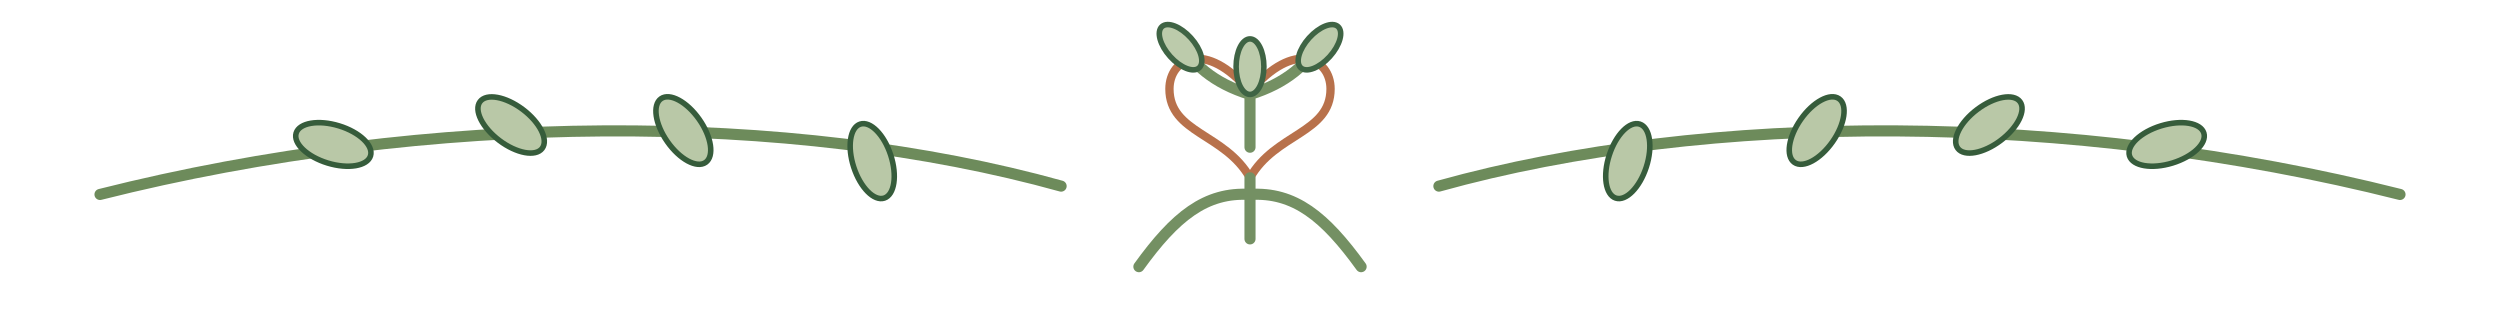
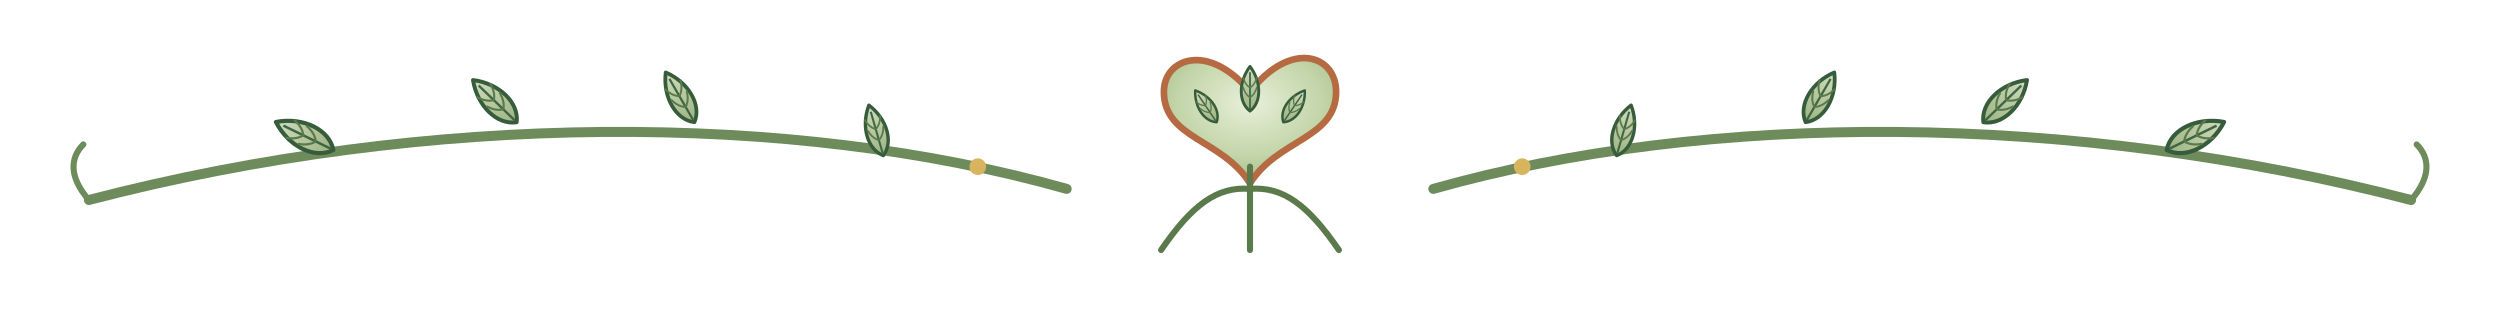
- <svg xmlns="http://www.w3.org/2000/svg" viewBox="0 0 900 120" preserveAspectRatio="xMidYMid meet" role="img" aria-labelledby="title">
+ <svg xmlns="http://www.w3.org/2000/svg" viewBox="0 0 900 120" preserveAspectRatio="xMidYMid meet" role="img" aria-labelledby="dthTitle">
  <defs>
-     <style>.l{fill:none;stroke:#6d8b5b;stroke-width:4;stroke-linecap:round;stroke-linejoin:round}.f{fill:#b9c8a7;stroke:#365c3b;stroke-width:2}.h{fill:none;stroke:#b56a42;stroke-width:3;stroke-linecap:round;stroke-linejoin:round}</style>
+     <linearGradient id="thLeaf" x1="0" y1="0" x2="0" y2="1">
+       <stop offset="0" stop-color="#cfdcbd" />
+       <stop offset="1" stop-color="#9db482" />
+     </linearGradient>
+     <radialGradient id="thHeart" cx="50%" cy="36%" r="70%">
+       <stop offset="0" stop-color="#e7f0d9" />
+       <stop offset="0.6" stop-color="#c3d5a9" />
+       <stop offset="1" stop-color="#a0b884" />
+     </radialGradient>
+     <g id="thLeaf1">
+       <path d="M0 0 C6 -4.5 6 -15 0 -23 C-6 -15 -6 -4.5 0 0 Z" fill="url(#thLeaf)" stroke="#365c3b" stroke-width="1.5" stroke-linejoin="round" />
+       <path d="M0 -1 L0 -20" fill="none" stroke="#3f6544" stroke-width="0.9" />
+       <path d="M0 -7 C1.9 -8.3 2.9 -10 3.6 -12.5 M0 -12 C1.9 -13.3 2.9 -15 3.6 -17.5 M0 -7 C-1.9 -8.3 -2.9 -10 -3.6 -12.5 M0 -12 C-1.9 -13.3 -2.9 -15 -3.6 -17.5" fill="none" stroke="#5b7a4c" stroke-width="0.8" />
+     </g>
  </defs>
-   <path class="l" d="M36 70 C155 40 285 40 382 67" />
-   <path class="l" d="M518 67 C615 40 745 40 864 70" />
-   <g opacity=".95">
-     <path class="h" d="M450 64 C441 48 421 48 421 32 c0-11 13-18 29 1 c16-19 29-12 29-1 c0 16-20 16-29 32Z" />
-     <path class="l" d="M450 64 V86 M450 70 C434 69 423 78 410 96 M450 70 C466 69 477 78 490 96 M450 53 V23 M450 34 C437 30 429 23 424 14 M450 34 C463 30 471 23 476 14" />
-     <ellipse class="f" cx="425" cy="17" rx="5" ry="10" transform="rotate(-42 425 17)" />
-     <ellipse class="f" cx="475" cy="17" rx="5" ry="10" transform="rotate(42 475 17)" />
-     <ellipse class="f" cx="450" cy="24" rx="5" ry="10" />
-   </g>
+   <path d="M32 72 C155 40 285 40 384 68" fill="none" stroke="#6d8b5b" stroke-width="3.6" stroke-linecap="round" />
+   <path d="M516 68 C615 40 745 40 868 72" fill="none" stroke="#6d8b5b" stroke-width="3.6" stroke-linecap="round" />
+   <path d="M32 72 C25 64 25 57 30 52" fill="none" stroke="#6d8b5b" stroke-width="2.2" stroke-linecap="round" />
+   <path d="M868 72 C875 64 875 57 870 52" fill="none" stroke="#6d8b5b" stroke-width="2.2" stroke-linecap="round" />
+   <use href="#thLeaf1" transform="translate(120 54) rotate(-64) scale(1)" />
+   <use href="#thLeaf1" transform="translate(186 44) rotate(-46) scale(0.95)" />
+   <use href="#thLeaf1" transform="translate(250 44) rotate(-30) scale(0.9)" />
+   <use href="#thLeaf1" transform="translate(318 56) rotate(-16) scale(0.82)" />
+   <use href="#thLeaf1" transform="translate(780 54) rotate(64) scale(1)" />
+   <use href="#thLeaf1" transform="translate(714 44) rotate(46) scale(0.95)" />
+   <use href="#thLeaf1" transform="translate(650 44) rotate(30) scale(0.9)" />
+   <use href="#thLeaf1" transform="translate(582 56) rotate(16) scale(0.82)" />
+   <circle cx="352" cy="60" r="3" fill="#d8b45e" />
+   <circle cx="548" cy="60" r="3" fill="#d8b45e" />
  <g>
-     <ellipse class="f" cx="120" cy="52" rx="7" ry="14" transform="rotate(-73 120 52)" />
-     <ellipse class="f" cx="184" cy="45" rx="7" ry="14" transform="rotate(-53 184 45)" />
-     <ellipse class="f" cx="246" cy="47" rx="7" ry="14" transform="rotate(-35 246 47)" />
-     <ellipse class="f" cx="314" cy="58" rx="7" ry="14" transform="rotate(-18 314 58)" />
-     <ellipse class="f" cx="780" cy="52" rx="7" ry="14" transform="rotate(73 780 52)" />
-     <ellipse class="f" cx="716" cy="45" rx="7" ry="14" transform="rotate(53 716 45)" />
-     <ellipse class="f" cx="654" cy="47" rx="7" ry="14" transform="rotate(35 654 47)" />
-     <ellipse class="f" cx="586" cy="58" rx="7" ry="14" transform="rotate(18 586 58)" />
+     <path d="M450 66 C440 50 419 50 419 33 C419 21 435 15 450 33 C465 14 481 20 481 33 C481 50 460 50 450 66 Z" fill="url(#thHeart)" stroke="#b56a42" stroke-width="2.4" stroke-linejoin="round" />
+     <path d="M450 60 V90 M450 68 C438 67 429 74 418 90 M450 68 C462 67 471 74 482 90" fill="none" stroke="#5b7a4c" stroke-width="2.2" stroke-linecap="round" />
+     <use href="#thLeaf1" transform="translate(450 40) scale(0.7)" />
+     <use href="#thLeaf1" transform="translate(438 44) rotate(-34) scale(0.6)" />
+     <use href="#thLeaf1" transform="translate(462 44) rotate(34) scale(0.6)" />
  </g>
</svg>
